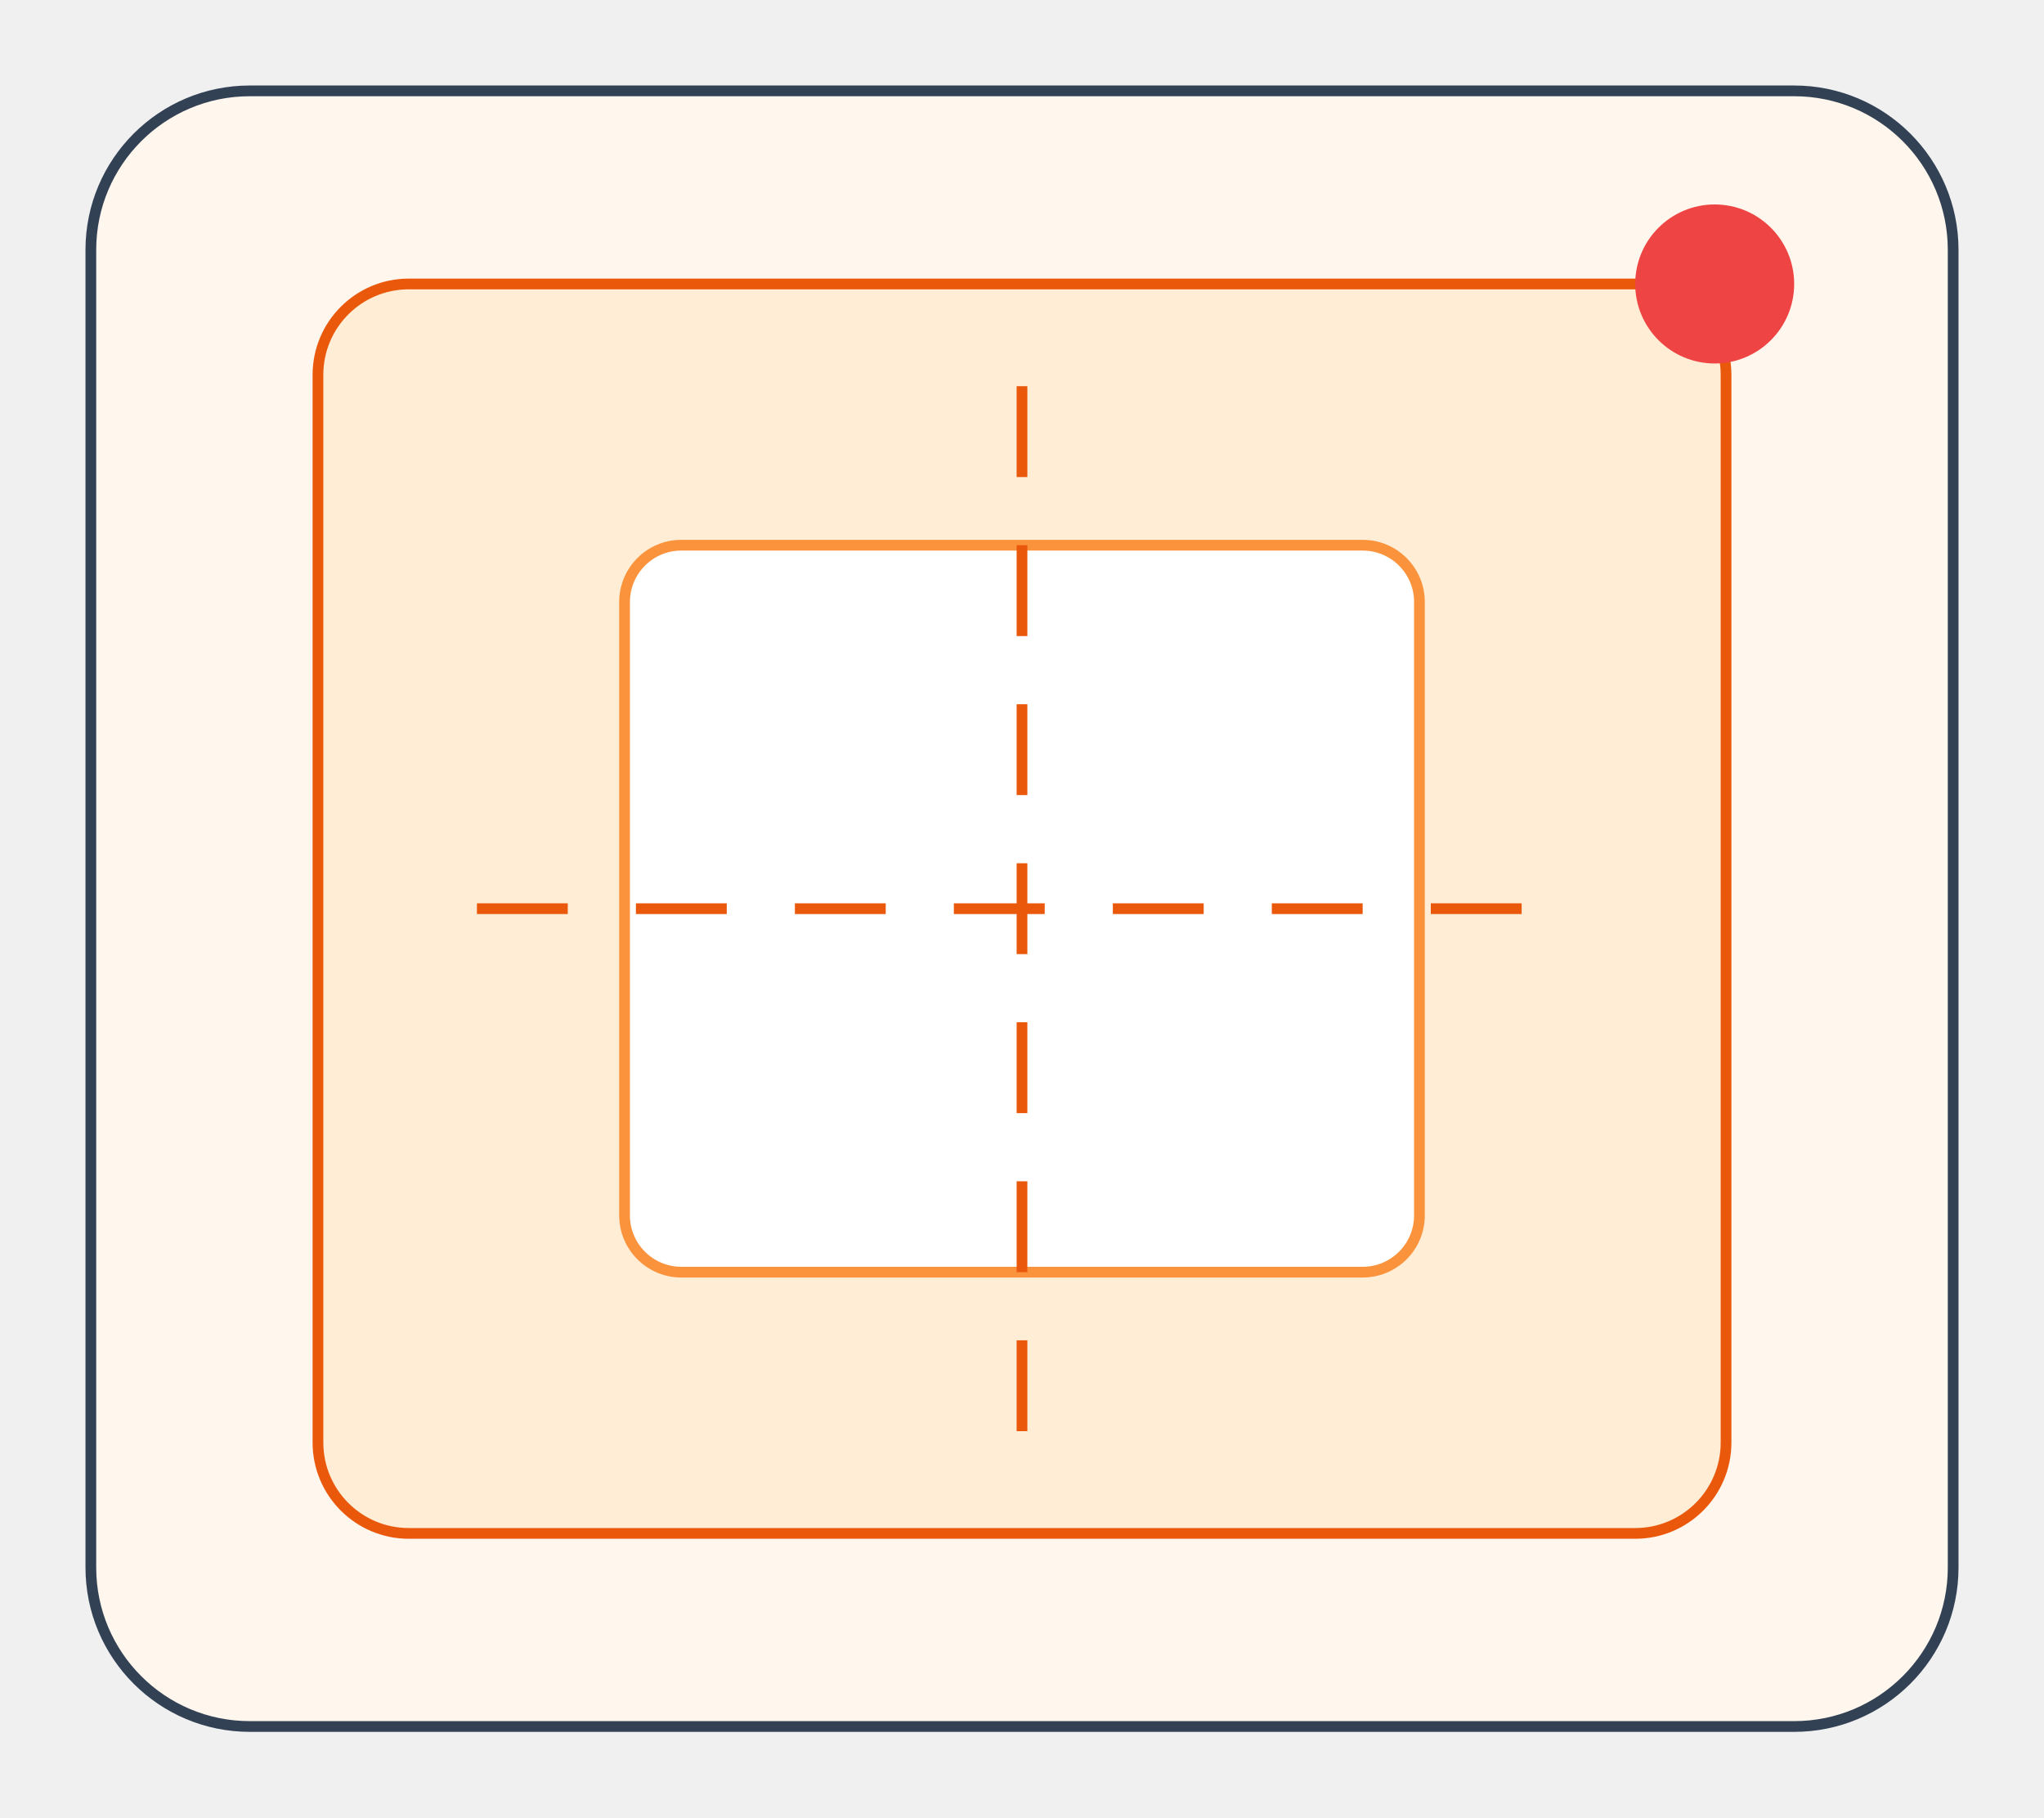
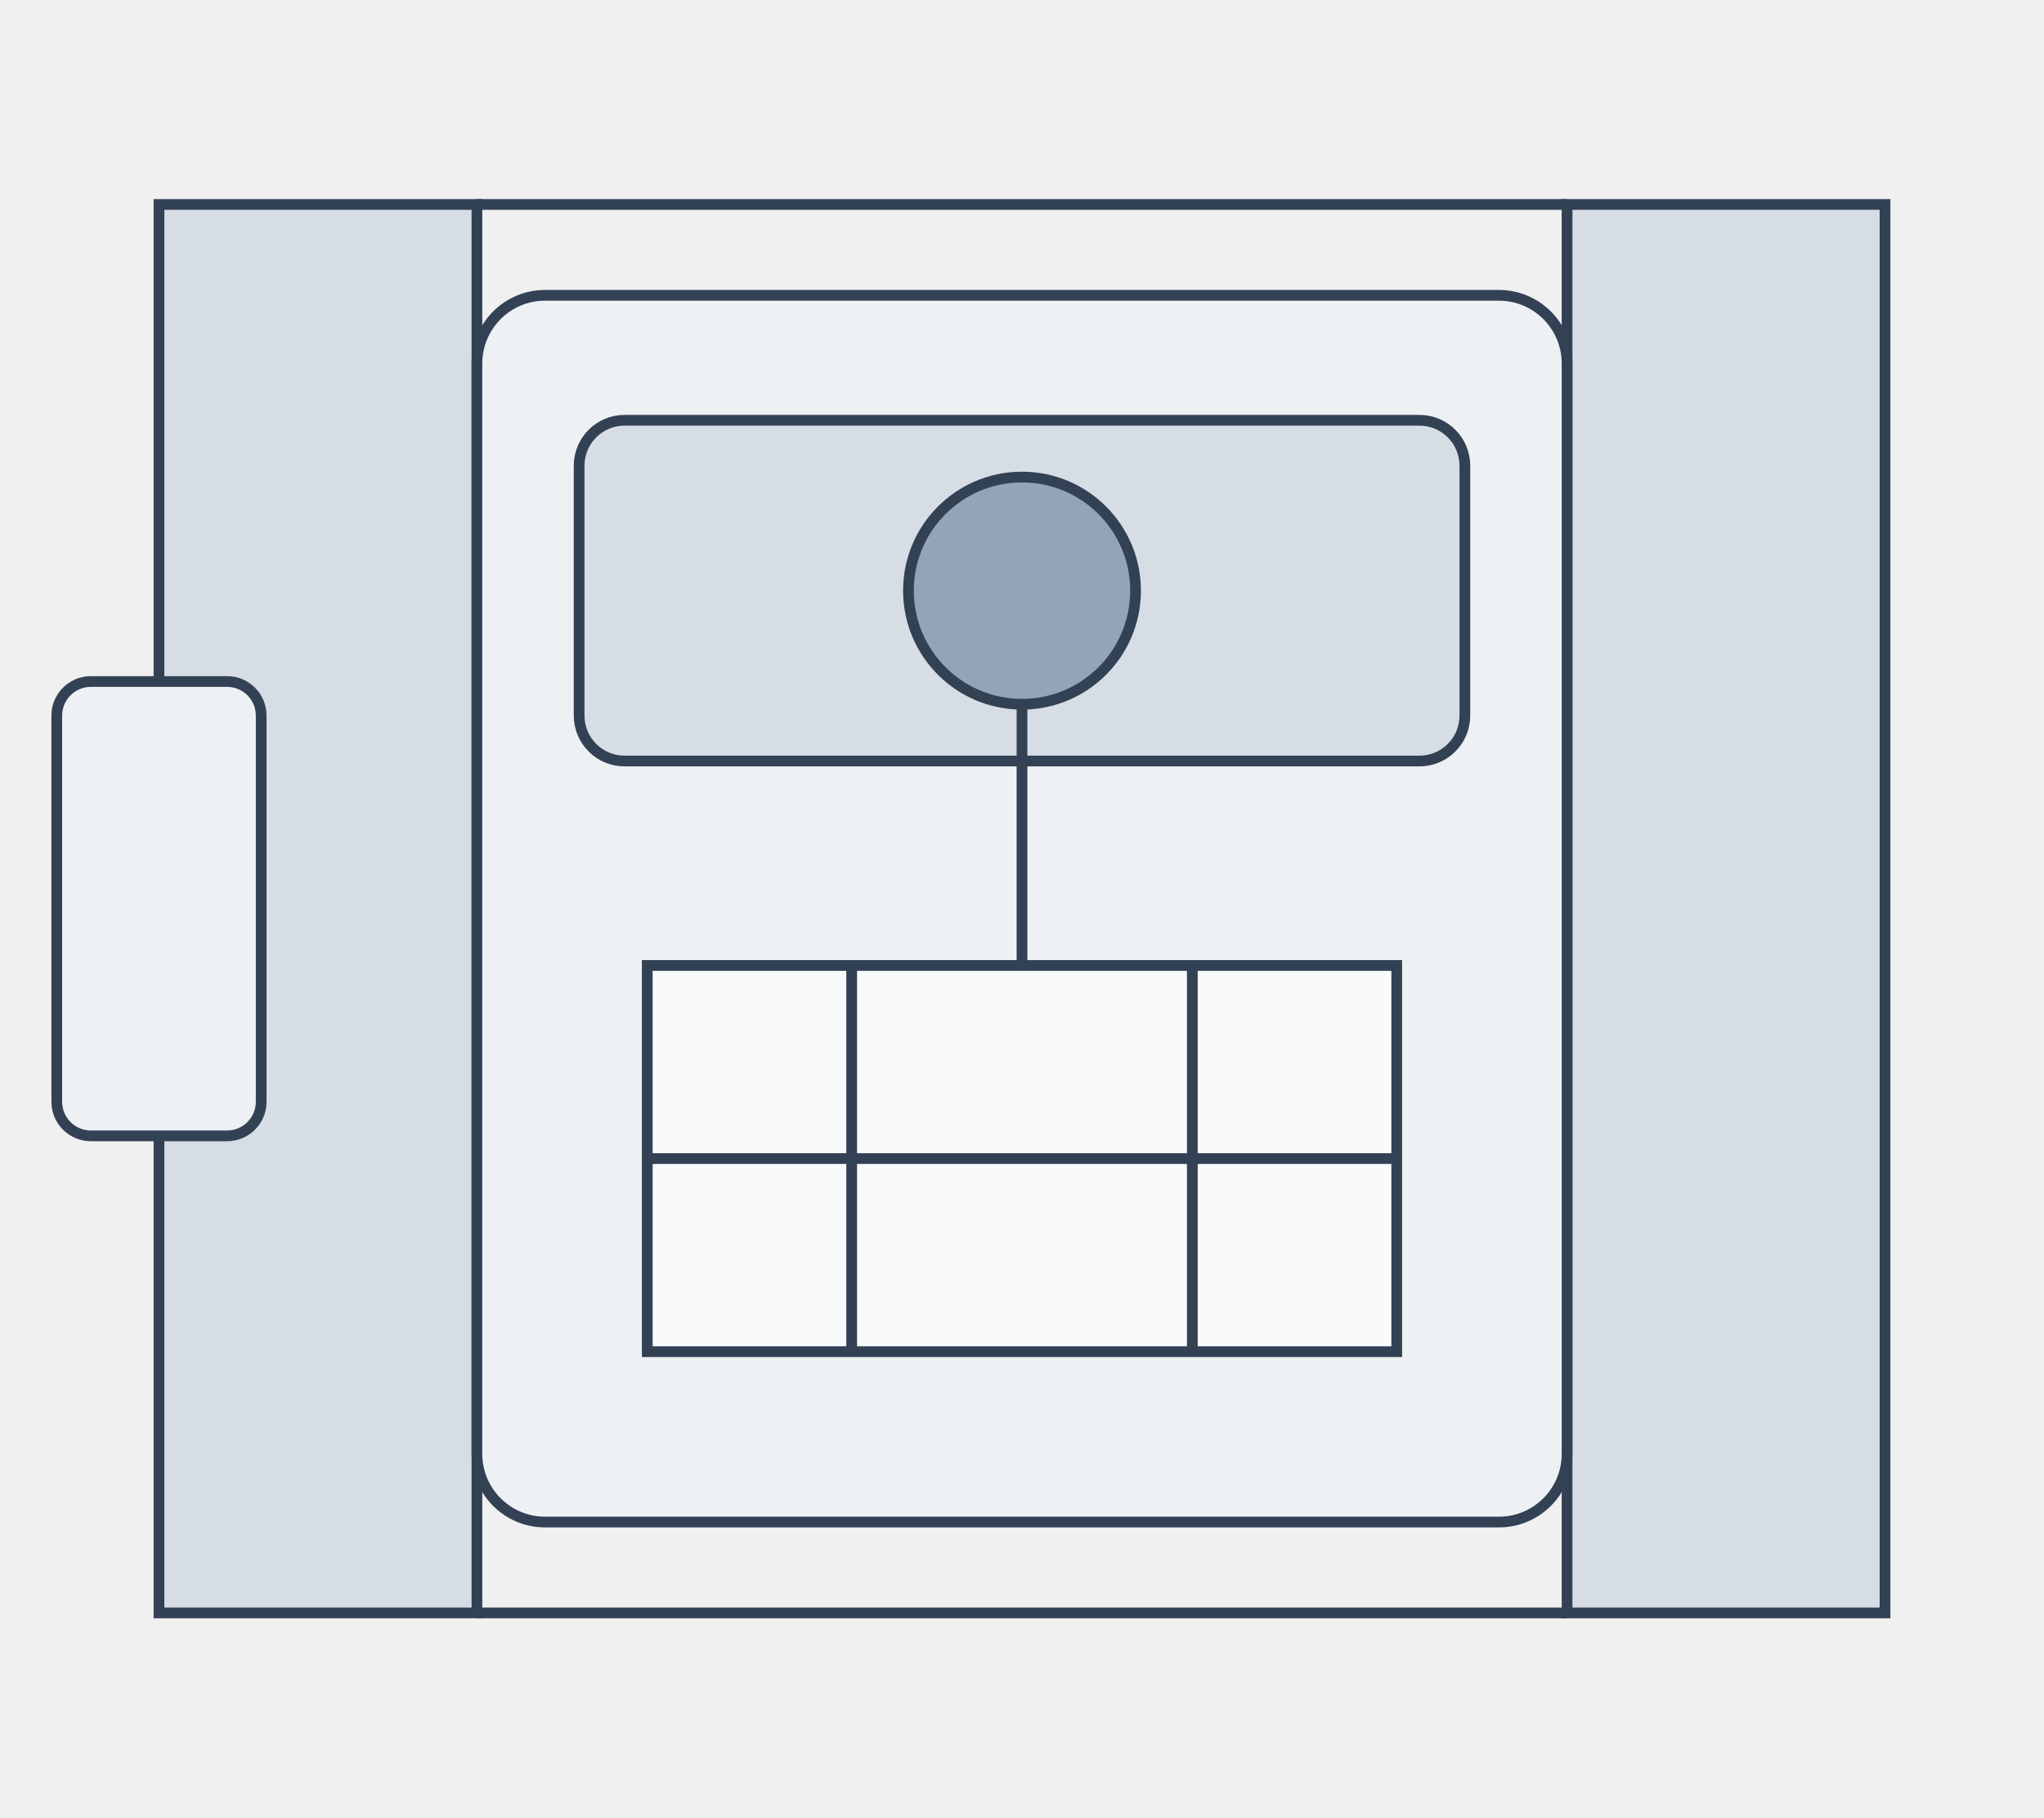
<svg xmlns="http://www.w3.org/2000/svg" viewBox="0 0 180 160" role="img" aria-label="Prensa hidráulica vista de cima">
  <style>[stroke]{stroke-width:.25mm!important;vector-effect:non-scaling-stroke}</style>
-   <rect x="8" y="8" width="164" height="144" rx="14" fill="#fff7ed" stroke="#334155" stroke-width="6" />
-   <rect x="28" y="25" width="124" height="110" rx="8" fill="#ffedd5" stroke="#ea580c" stroke-width="5" />
-   <rect x="55" y="48" width="70" height="64" rx="5" fill="#fff" stroke="#fb923c" stroke-width="4" />
-   <path d="M90 34v92M42 80h96" stroke="#ea580c" stroke-width="4" stroke-dasharray="8 6" />
-   <circle cx="151" cy="25" r="7" fill="#ef4444" />
+   <g stroke="#334155">
+     <path d="M14 18h28v124H14zM138 18h28v124h-28z" fill="#d7dde5" />
+     <rect x="42" y="26" width="96" height="108" rx="6" fill="#eef1f4" />
+     <rect x="51" y="37" width="78" height="30" rx="4" fill="#d7dde5" />
+     <circle cx="90" cy="52" r="10" fill="#94a3b8" />
+     <path d="M90 62v23" fill="none" />
+     <rect x="57" y="85" width="66" height="34" fill="#f8fafc" />
+     <path d="M57 102h66M75 85v34M105 85v34" fill="none" />
+     <path d="M42 18h96M42 142h96" fill="none" />
+     <rect x="5" y="60" width="18" height="40" rx="3" fill="#eef1f4" />
+   </g>
</svg>
